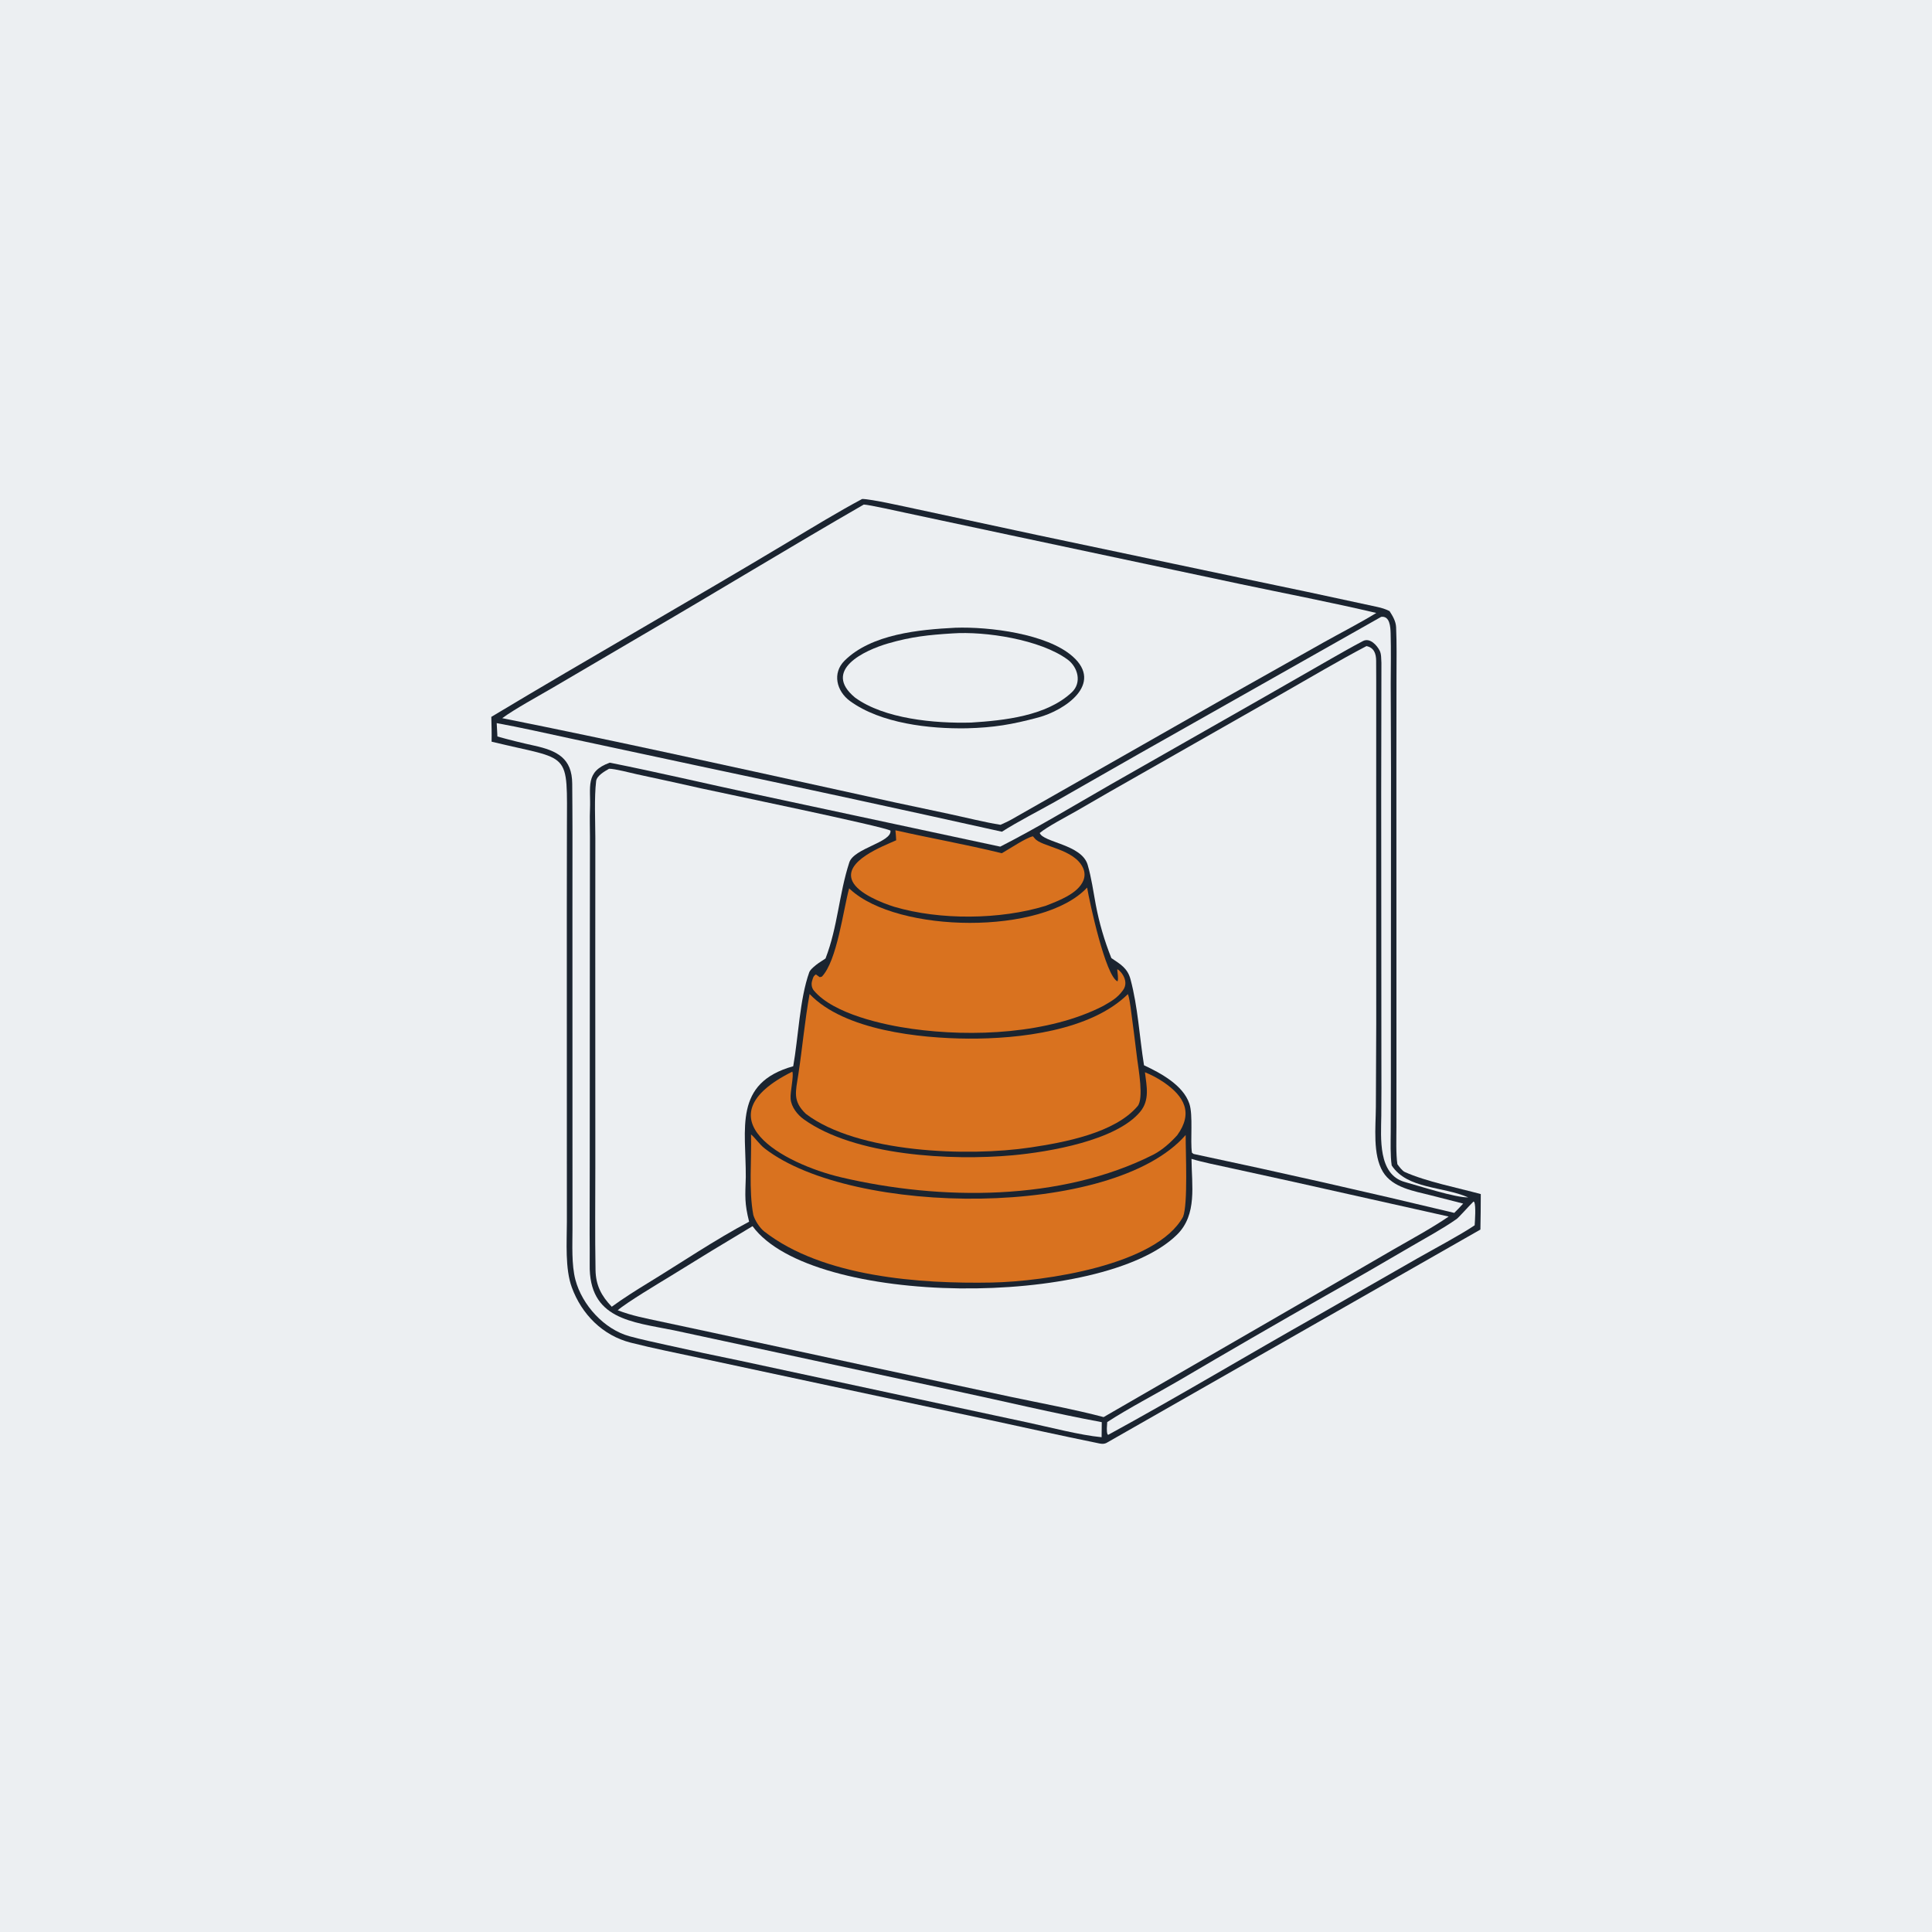
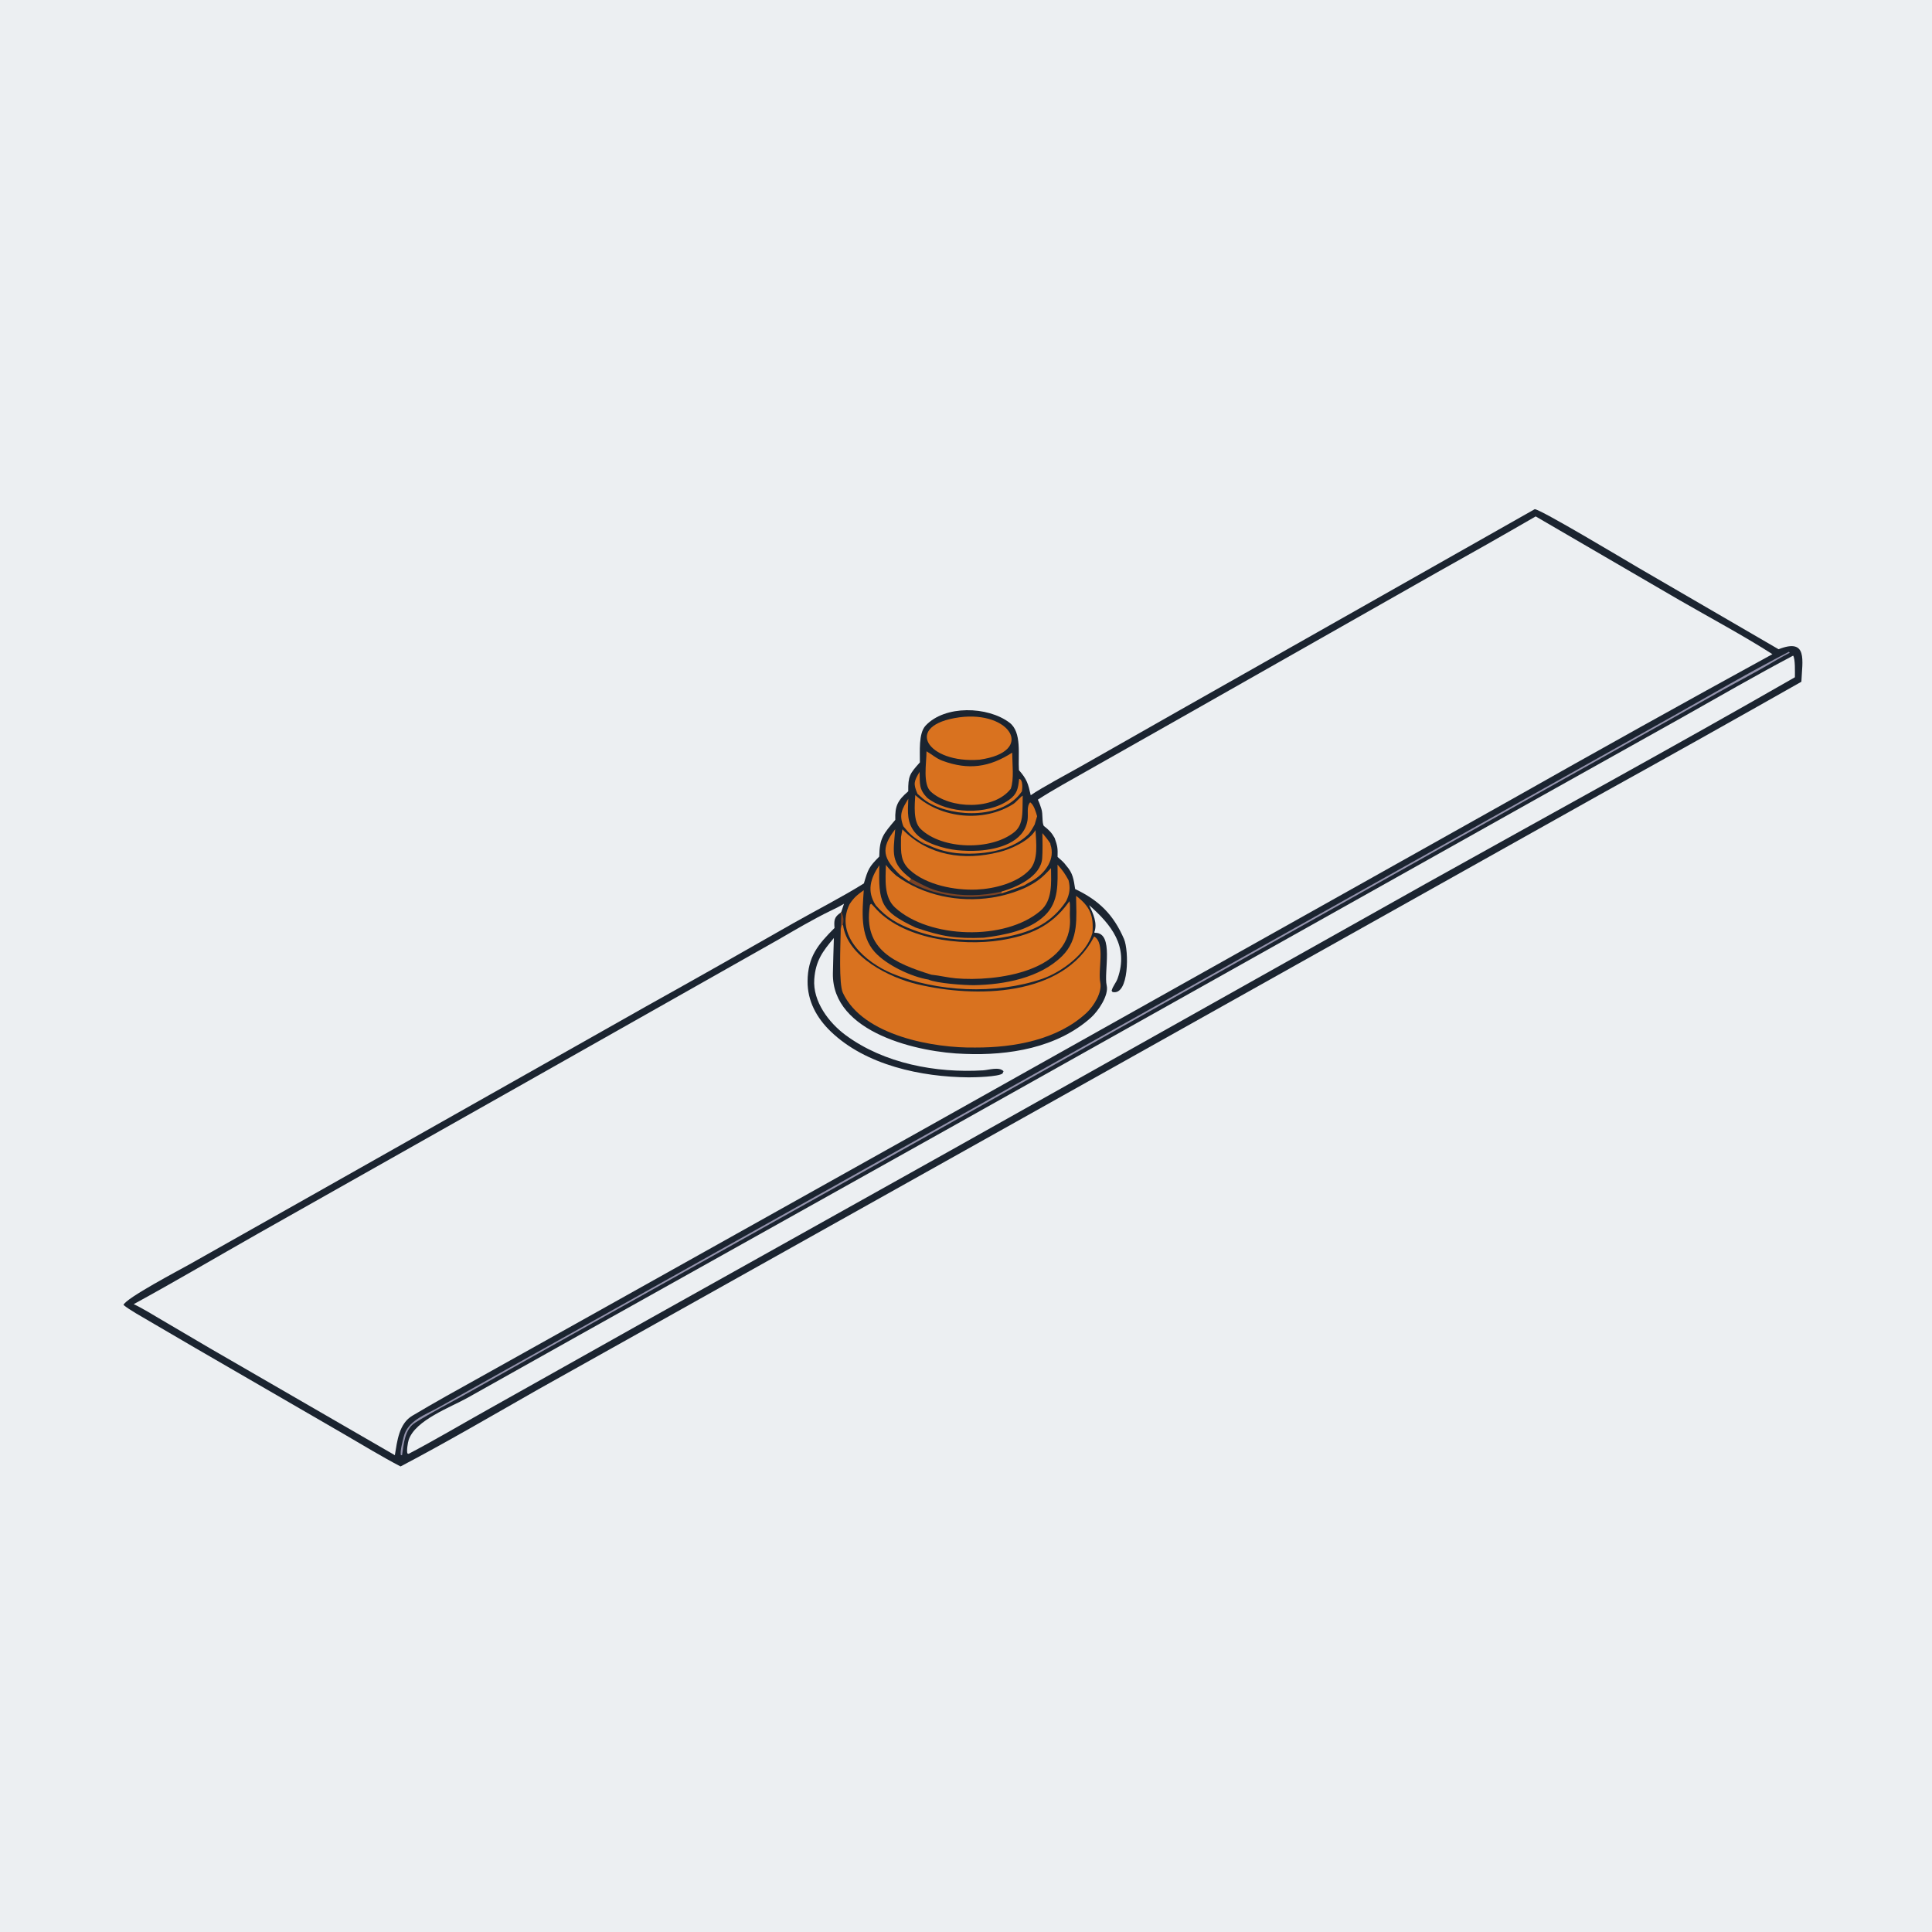
<svg xmlns="http://www.w3.org/2000/svg" version="1.1" style="display: block;" viewBox="0 0 2048 2048" width="1024" height="1024" preserveAspectRatio="xMidYMid meet">
  <path transform="translate(0,0)" fill="rgb(236,239,242)" d="M 0 0 L 2048 0 L 2048 2048 L 0 2048 L 0 0 z" />
-   <path transform="translate(0,0)" fill="rgb(27,36,48)" d="M 913.906 528.939 C 922.821 528.819 960.726 537.397 971.002 539.562 L 1101.45 567.562 L 1312.25 611.991 C 1361.47 622.161 1410.63 632.614 1459.74 643.327 C 1464.68 644.403 1468.41 645.524 1472.97 647.785 C 1476.42 653.164 1479.65 658.55 1479.93 664.98 C 1480.69 682.313 1480.38 700.129 1480.34 717.469 L 1480.23 811.047 L 1480.3 1128.41 L 1480.27 1194.61 C 1480.26 1205.51 1479.66 1223.96 1481.29 1234.14 C 1483.05 1236.54 1486.46 1241.14 1489.07 1242.33 C 1511.22 1252.42 1545.72 1259.23 1569.69 1265.77 C 1569.68 1278.31 1569.55 1290.84 1569.29 1303.38 L 1174.42 1528.69 C 1170.17 1531.59 1166.73 1530.39 1161.87 1529.39 C 1124.7 1521.8 1087.63 1513.64 1050.56 1505.56 L 881.283 1469.4 L 741.666 1439.49 C 717.487 1434.29 692.564 1429.34 668.61 1423.27 C 638.904 1415.74 616.597 1393.23 606.159 1364.71 C 598.893 1344.86 600.855 1316.89 600.916 1295.19 L 600.892 1235.73 L 600.842 967.924 L 600.952 879.178 C 601.072 793.662 606.172 806.951 521.107 786.207 C 521.323 777.359 521.047 768.744 520.818 759.908 C 625.346 697.129 731.577 636.92 836.153 574.187 C 861.31 559.096 888.169 542.695 913.906 528.939 z" />
-   <path transform="translate(0,0)" fill="rgb(236,239,242)" d="M 915.659 534.841 C 921.102 534.976 954.443 542.456 961.2 543.889 L 1070.89 567.297 L 1315.08 619.185 C 1362.47 629.169 1411.88 638.662 1458.92 649.768 C 1443.45 659.376 1419.75 671.65 1403.3 680.859 L 1298.77 739.729 L 1071.92 868.849 C 1068.15 870.948 1064.49 872.537 1060.57 874.317 C 1045.3 871.998 1021.93 866.183 1006.07 862.807 C 967.499 854.735 928.98 846.404 890.519 837.815 C 772.484 811.968 650.68 784.927 532.381 761.288 C 545.149 751.832 571.772 737.299 586.118 728.902 L 680.331 673.615 C 758.9 627.941 836.933 580.186 915.659 534.841 z" />
-   <path transform="translate(0,0)" fill="rgb(27,36,48)" d="M 1012.55 665.438 C 1048.91 664.178 1109.9 671.866 1137.01 695.81 C 1170.22 725.136 1128.42 753.117 1100.65 760.542 C 1072.31 768.119 1053.53 771.249 1024.73 772.03 C 985.216 772.711 933.726 766.942 901.057 743.149 C 886.788 732.757 881.943 713.575 895.282 700.328 C 923.774 672.032 974.713 667.37 1012.55 665.438 z" />
-   <path transform="translate(0,0)" fill="rgb(236,239,242)" d="M 1009.55 671.447 C 1044.45 668.964 1102.8 677.938 1131.66 699.129 C 1142.67 707.216 1147.05 723.64 1136.13 733.902 C 1109.4 759.029 1064.31 763.746 1029.48 765.951 C 990.714 767.007 937.245 762.019 906.363 739.451 C 871.24 710.396 916.428 689.323 941.405 682.063 C 966.13 674.876 984.746 672.984 1009.55 671.447 z" />
-   <path transform="translate(0,0)" fill="rgb(236,239,242)" d="M 1448.49 684.893 C 1456.44 686.396 1458.71 692.843 1458.77 700.31 C 1458.89 715.237 1458.85 730.176 1458.85 745.105 L 1458.83 834.808 L 1458.87 1085.55 L 1458.48 1173.3 C 1458.37 1194.82 1454.91 1223.92 1465.98 1242.23 C 1476.2 1259.12 1498.99 1262.55 1516.54 1267.05 L 1551.02 1275.85 C 1548.21 1279.11 1544.63 1282.59 1541.59 1285.71 C 1449.76 1263.68 1357.64 1242.85 1265.27 1223.24 C 1264.67 1222.79 1264.08 1222.34 1263.48 1221.89 C 1261.6 1208.65 1264.89 1182.13 1260.76 1169.91 C 1254.06 1150.08 1230.01 1137.38 1212.7 1129.23 C 1207.81 1098.89 1206.33 1067.67 1198.33 1037.9 C 1195.21 1026.26 1187.51 1021.97 1178.1 1015.63 C 1170.74 997.295 1165.19 978.282 1161.54 958.864 C 1158.9 944.809 1157.03 930.705 1152.97 916.75 C 1146.68 895.067 1105.73 893.028 1102.18 882.999 C 1109.68 876.586 1131.24 865.307 1140.51 860.02 C 1164 846.339 1187.58 832.814 1211.24 819.443 L 1358.03 735.859 C 1387.26 719.196 1418.86 700.455 1448.49 684.893 z" />
-   <path transform="translate(0,0)" fill="rgb(236,239,242)" d="M 645.64 814.901 C 651.944 814.886 668.503 819.311 675.488 820.828 C 698.181 825.679 720.847 830.658 743.484 835.763 C 761.385 839.756 938.681 876.443 943.934 880.515 C 945.391 892.906 905.213 899.084 900.299 914.192 C 889.268 948.104 888.156 982.162 875.095 1016.03 C 872.625 1017.61 870.18 1019.23 867.76 1020.88 C 864.869 1022.88 858.955 1027.53 857.859 1030.59 C 847.645 1059.09 846.27 1100.03 840.848 1130.26 C 777.236 1148 790.87 1196.58 790.567 1247.7 C 789.924 1268.25 789.15 1275.39 794.094 1295.04 C 757.727 1314.33 722.223 1338.43 687.056 1359.91 C 674.397 1367.64 660.39 1376.48 648.491 1385.19 C 637.499 1373.76 631.568 1362.46 631.286 1346.3 C 630.638 1309.19 631.079 1271.86 631.071 1234.74 L 631.015 1012.46 L 631.082 887.978 C 631.054 870.415 629.846 845.591 631.926 828.012 C 632.596 822.355 640.827 817.661 645.64 814.901 z" />
-   <path transform="translate(0,0)" fill="rgb(236,239,242)" d="M 1263.04 1228.46 C 1275.01 1232.1 1291.13 1235.26 1303.55 1237.99 L 1370.35 1252.62 L 1535.66 1289.6 C 1517.56 1301.97 1496.18 1313.5 1477.06 1324.52 L 1400.53 1368.89 L 1169.88 1502.18 C 1139.66 1494.13 1102.61 1487.31 1071.86 1480.8 L 915.325 1447.21 L 756.948 1412.99 L 700.067 1400.82 C 684.386 1397.42 669.809 1394.78 654.798 1388.92 C 664.12 1380.79 698.306 1360.33 710.271 1353.04 C 739.254 1335.01 768.408 1317.26 797.729 1299.79 C 860.792 1385.94 1169.32 1386.59 1247.85 1308.64 C 1269.21 1287.45 1263.26 1256.48 1263.04 1228.46 z" />
-   <path transform="translate(0,0)" fill="rgb(217,114,31)" d="M 1195.58 1053.81 C 1196.93 1056.95 1197.91 1063.83 1198.4 1067.29 C 1200.88 1085.73 1203.25 1104.19 1205.48 1122.67 C 1206.84 1133.39 1212.57 1164.67 1205.92 1172.54 C 1181.77 1201.1 1128.06 1211.03 1092.42 1216.36 C 1025.81 1226.33 908.862 1222.16 854.289 1180.76 C 840.001 1167.05 843.459 1157.4 846.226 1139.25 C 850.546 1110.92 853.097 1081.83 858.202 1053.68 C 894.809 1092.21 974.929 1100.66 1026.46 1100.98 C 1080.27 1101.32 1156.12 1092.74 1195.58 1053.81 z" />
-   <path transform="translate(0,0)" fill="rgb(236,239,242)" d="M 1464.14 653.871 C 1473.37 652.711 1473.93 664.581 1474.13 671.43 C 1474.64 689.279 1474.27 707.309 1474.22 725.182 L 1474.53 815 L 1474.38 1147.59 L 1474.24 1199.55 C 1474.18 1210.04 1473.7 1225.35 1475.26 1235.44 C 1491.78 1260.6 1529.37 1257.4 1556.39 1269.29 C 1543.09 1269.74 1503.76 1256.97 1489.28 1253 C 1460.42 1245.1 1463.94 1205.98 1464.23 1182.75 C 1464.46 1163.8 1464.36 1142.92 1464.33 1123.04 L 1464.13 840.253 C 1464.15 794.471 1464.39 748.508 1464.36 702.724 C 1464.04 698.596 1464.43 693.55 1462.54 689.795 C 1459.61 683.948 1452.16 675.725 1444.84 679.534 C 1433.32 685.523 1422.04 692.054 1410.74 698.455 L 1340.61 738.617 L 1177.17 831.693 C 1139.34 853.371 1099 877.783 1060.28 897.475 L 800.922 841.929 C 749.695 830.985 697.72 818.693 646.408 808.46 C 619.797 817.994 626.453 834.173 625.415 857.739 C 624.993 867.317 625.397 877.343 625.383 886.969 L 625.241 1018.64 L 625.158 1235.91 L 625.034 1307.79 C 625.019 1318.38 625.286 1329.85 625.105 1340.37 C 624.105 1398.57 669.378 1401.11 714.291 1410.17 L 1013.34 1474.55 C 1063.48 1485.2 1118.19 1498.39 1167.91 1507.54 L 1167.75 1523.51 C 1144.86 1521.34 1112.49 1512.84 1089.17 1507.85 L 945.139 1476.95 L 783.985 1442.3 C 758.294 1437.07 732.655 1431.58 707.074 1425.84 C 693.929 1422.91 680.537 1420.09 667.457 1416.53 C 640.457 1409.19 617.051 1383.37 609.966 1356.65 C 605.744 1340.72 606.829 1319.34 606.86 1302.82 L 606.845 1244.6 L 606.804 967.809 L 606.841 879.445 C 606.841 863.348 606.676 846.694 606.58 830.77 C 606.416 803.729 590.598 795.72 566.188 790.386 C 553.61 787.637 539.866 784.274 527.283 780.717 L 526.538 766.546 C 551.983 771.126 579.035 777.371 604.469 782.785 L 739.334 811.659 C 847.03 834.437 954.609 857.77 1062.06 881.655 C 1079.66 870.487 1099.74 860.371 1118.03 850.074 L 1206.67 799.484 L 1464.14 653.871 z" />
-   <path transform="translate(0,0)" fill="rgb(217,114,31)" d="M 796.115 1202.54 C 801.132 1206.8 804.883 1212.99 810.815 1217.57 C 903.685 1289.38 1179.43 1291.95 1256.86 1203.16 C 1256.76 1221.08 1259.41 1276.4 1254.12 1289.79 C 1226.1 1341.08 1107.28 1358.5 1051.09 1359.56 C 975.638 1360.97 872.256 1353.86 810.036 1305.33 C 805.411 1301.72 800.143 1293.64 798.548 1287.87 C 793.563 1261.22 796.853 1229.67 796.115 1202.54 z" />
-   <path transform="translate(0,0)" fill="rgb(217,114,31)" d="M 900.122 941.667 L 901.248 942.729 C 951.752 989.393 1105.2 991.512 1152.38 940.875 C 1155.1 956.729 1171.86 1034.61 1184.62 1040.31 C 1185.8 1037.78 1184.58 1031.22 1184.29 1027.73 L 1185.41 1027.31 L 1184.26 1027.87 C 1184.58 1025.75 1198.47 1038.62 1190.49 1049.59 C 1184.22 1058.21 1178.29 1061.17 1169.43 1066.36 C 1111.68 1096 1030.68 1099.5 967.034 1090.65 C 936.983 1086.48 883.574 1074.96 862.683 1049.96 C 860.362 1047.18 859.822 1043.09 860.85 1039.79 C 861.959 1036.23 862.018 1034.83 864.899 1032.93 L 868.946 1035.84 L 871.22 1035.27 C 887.31 1018.5 893.844 964.666 900.122 941.667 z" />
-   <path transform="translate(0,0)" fill="rgb(217,114,31)" d="M 839.876 1135.99 C 841.736 1140.18 837.434 1157.58 838.091 1164.93 C 838.862 1173.55 845.279 1181.67 852.097 1186.55 C 906.368 1225.38 1008.63 1230.54 1073.2 1224.67 C 1112.6 1221.09 1183.03 1208.94 1208.45 1178.75 C 1219.06 1166.16 1215.48 1151.47 1213.68 1136.62 C 1220.55 1139.39 1227.11 1142.87 1233.26 1147.01 C 1255.68 1162.2 1265.02 1179.81 1247.87 1203.43 C 1240.89 1211.13 1232.32 1218.85 1222.86 1223.84 C 1124.61 1273.6 996.853 1272.71 891.829 1248.06 C 830.053 1233.56 741.619 1185 839.876 1135.99 z" />
-   <path transform="translate(0,0)" fill="rgb(217,114,31)" d="M 949.165 880.138 C 987.291 888.734 1023.33 894.996 1061.97 904.453 C 1070 899.944 1087.02 888.368 1094.92 886.502 C 1095.56 887.231 1096.24 887.923 1096.83 888.689 C 1103.88 897.825 1138.86 899.604 1148.13 920.205 C 1150.04 924.449 1150.19 929.01 1148.43 933.327 C 1142.68 947.487 1121.41 955.094 1108.36 960.237 C 1060.32 974.974 996.466 975.597 947.92 961.236 C 934.933 957.156 909.851 947.227 903.681 934.302 C 893.448 912.863 936.234 896.94 949.974 890.738 C 949.913 887.281 949.49 883.607 949.165 880.138 z" />
-   <path transform="translate(0,0)" fill="rgb(236,239,242)" d="M 1561.99 1273.66 L 1562.86 1274.33 C 1564.61 1278.82 1563.54 1293.59 1563.21 1298.86 C 1548.13 1309.07 1519.67 1324.13 1502.77 1333.78 L 1396.77 1394.44 C 1322.96 1436.05 1249.02 1480.47 1174.75 1520.98 L 1173.97 1520.39 C 1172.77 1516.89 1173.48 1511.38 1173.69 1507.47 C 1195.39 1493.29 1226.35 1477.11 1249.37 1463.66 C 1301.03 1433.24 1352.92 1403.21 1405.03 1373.56 C 1435.63 1356.34 1466.06 1338.82 1496.32 1321.03 C 1511.6 1312.15 1529.77 1302.24 1544.14 1292.16 C 1546.4 1290.57 1557.89 1277.56 1561.99 1273.66 z" />
+   <path transform="translate(0,0)" fill="rgb(27,36,48)" d="M 1626.89 539.743 C 1633.17 539.93 1721.99 593.216 1736.98 601.987 L 1885.36 688.235 C 1916.63 675.916 1910.45 700.368 1909.54 722.669 C 1838.51 762.96 1767.27 802.873 1695.82 842.406 L 1126.51 1161.48 L 693.968 1403.7 L 570.429 1472.85 C 524.057 1499.25 471.609 1529.85 424.617 1554.49 C 405.831 1544.81 383.121 1530.95 364.472 1520.16 L 206.907 1428.87 L 158.567 1400.62 C 151.111 1396.23 137.018 1388.44 130.902 1383.3 C 133.238 1376.16 190.59 1346.06 200.649 1340.38 L 325.094 1270.15 L 684.7 1066.93 C 737.011 1037.75 789.161 1008.27 841.147 978.513 C 864.369 965.348 894.061 950.107 915.754 936.448 C 920.262 921.181 921.053 919.173 932.034 908.007 C 932.327 888.191 936.472 884.072 949.066 869.055 C 948.549 854.353 951.567 848.467 962.785 838.809 C 962.591 822.616 964.358 820.188 975.111 808.169 C 975.298 797.012 973.465 777.585 981.117 769.24 C 1001.7 747.187 1046.99 748.649 1070.04 765.985 C 1083.52 776.126 1079 800.563 1080.13 816.394 C 1088.72 826.192 1089.91 830.903 1092.61 842.988 C 1104.52 834.732 1132.17 820.101 1146.16 812.14 L 1257.21 749.069 L 1626.89 539.743 z" />
+   <path transform="translate(0,0)" fill="rgb(236,239,242)" d="M 1100.17 847.653 C 1116.24 837.184 1135.89 826.546 1152.74 816.931 L 1251.97 760.76 L 1523.08 606.931 C 1558.18 587.377 1593.12 567.539 1627.89 547.42 L 1779.67 635.79 C 1810.27 653.469 1849.92 674.785 1878.82 693.459 C 1785.26 744.683 1692.06 796.576 1599.23 849.134 L 978.97 1197.02 L 624.768 1395.17 L 509.219 1459.74 C 485.044 1473.15 460.809 1486.59 437.068 1500.74 C 422.863 1509.21 421.054 1527.68 418.556 1542.57 L 222.223 1429.05 L 171.367 1399.15 C 163.201 1394.34 150.165 1386.34 141.718 1382.47 C 186.084 1358.24 229.555 1332.6 273.543 1307.66 L 558.054 1147.01 L 824.7 996.244 C 843.305 985.518 861.71 974.518 881.058 965.175 C 885.688 962.94 890.31 960.687 894.694 957.995 L 891.855 966.484 L 891.22 967.421 C 884.239 972.071 883.987 975.564 884.629 983.713 C 867.253 1001.03 856.242 1014.15 856.062 1040.26 C 855.92 1061.02 865.59 1078.89 880.485 1093.28 C 917.69 1129.21 976.644 1141.66 1026.81 1142.03 C 1033.37 1142.07 1058.43 1141.41 1062.75 1137.93 L 1063.79 1135.57 C 1059.22 1130.46 1048.18 1134.25 1042.02 1134.62 C 992.239 1137.63 937.208 1127.42 896.408 1097.29 C 878.513 1084.07 861.43 1061.43 863.158 1037.99 C 864.592 1018.54 871.831 1008.69 883.944 994.327 C 883.559 1006.6 883.143 1019.55 882.901 1031.72 C 881.639 1095.09 974.506 1115.89 1022.77 1117.17 C 1069.24 1119.06 1120.58 1110.79 1156.33 1078.83 C 1164.2 1071.8 1175.54 1055.11 1173.14 1044.69 C 1169.84 1030.4 1181.23 988.877 1160.97 988.804 L 1159.91 988.466 C 1163.74 978.763 1158.66 968.213 1154.56 959.546 C 1177.8 980.026 1196.81 1003.08 1184.74 1037.16 C 1183 1042.05 1179.78 1044.93 1178.37 1050.18 L 1179.3 1051.56 C 1197 1055.76 1196.8 1007.64 1191.51 995.414 C 1180.28 969.447 1165.06 954.513 1139.7 942.412 C 1138.15 932.299 1137.36 925.583 1130.4 917.786 C 1127.64 913.855 1124.66 911.567 1121.08 908.384 C 1121.36 899.059 1120.97 896.802 1117.98 888.342 C 1114.74 882.544 1111.81 879.63 1106.6 875.642 C 1104.33 872.535 1105.73 862.79 1103.93 857.532 C 1102.55 853.514 1102.21 851.901 1100.17 847.653 z" />
+   <path transform="translate(0,0)" fill="rgb(236,239,242)" d="M 1900.79 695.004 C 1903.21 698.568 1902.65 712.988 1902.67 717.924 C 1774 791.742 1641.44 864.127 1511.77 936.518 L 1006.2 1220.35 L 691.829 1396.11 L 518.592 1493.37 C 490.984 1508.79 460.819 1526.65 433.178 1541.12 L 431.908 1540.75 C 430.832 1538.18 432.311 1528.95 433.253 1526.23 C 440.519 1505.24 477.079 1492.08 495.682 1481.67 L 614.324 1415.13 L 1003.09 1197.71 L 1625.77 848.516 L 1782.34 760.944 C 1820.15 739.648 1862.47 715.204 1900.79 695.004 z" />
+   <path transform="translate(0,0)" fill="rgb(217,114,31)" d="M 891.111 990.026 C 891.541 986.728 890.48 980.807 893.603 980.177 C 897.944 1014.4 942.945 1036.34 972.575 1043.39 C 1033.5 1057.87 1126.97 1057.19 1159.85 992.672 C 1172.01 999.852 1163.57 1028.06 1166.35 1041.51 C 1168.51 1051.92 1159.41 1066.54 1151.92 1073.53 C 1121.09 1102.3 1074.89 1110.56 1034.1 1110.43 C 990.46 1111.26 914.771 1098.09 893.492 1052.46 C 889.058 1042.95 890.923 1002.15 891.111 990.026 z" />
+   <path transform="translate(0,0)" fill="rgb(217,114,31)" d="M 1132.66 956.672 L 1133.61 955.336 C 1134.89 959.703 1133.82 967.376 1134.15 972.107 C 1138.2 1030.4 1055.02 1040.75 1013.12 1037.06 C 1004.88 1036.33 995.833 1034.1 987.244 1033.21 C 948.529 1021.13 914.836 1006.79 922.05 960.199 C 922.304 958.559 922.452 958.83 923.696 958.115 L 926.734 961.306 C 955.615 995.464 1018.82 1003.31 1060.51 996.717 C 1091.08 991.882 1114.27 982.084 1132.66 956.672 z" />
+   <path transform="translate(0,0)" fill="rgb(217,114,31)" d="M 939.071 916.813 C 943.299 922.033 945.127 923.813 950.11 928.305 C 978.953 949.382 1016.29 956.861 1051.36 951.519 C 1063.4 949.655 1075.13 946.217 1086.27 941.294 C 1098.96 935.239 1104.78 930.473 1114.13 920.245 C 1114.24 935.889 1115.92 954.38 1102.9 965.511 C 1065.45 997.54 984.924 995.092 948.796 962.028 C 936.621 950.886 938.786 931.723 939.071 916.813 z" />
+   <path transform="translate(0,0)" fill="rgb(217,114,31)" d="M 955.112 887.388 C 955.531 884.587 956.054 881.874 956.577 879.095 C 984.226 907.294 1021.69 912.642 1059.14 903.249 C 1071.62 900.117 1091.03 891.432 1097.67 879.956 C 1098.4 893.587 1100.96 911.781 1091.37 922.061 C 1078.32 936.064 1053.77 942.209 1035.24 942.98 C 1012.21 943.94 981.786 938.187 964.294 922.071 C 954.663 913.2 955.005 903.633 955.073 891.705 L 955.112 887.388 z" />
+   <path transform="translate(0,0)" fill="rgb(217,114,31)" d="M 982.133 796.398 C 988.107 799.79 992.339 803.971 999.163 806.478 C 1026.73 816.604 1048.79 813.343 1072.97 797.832 C 1073.03 809.544 1075.13 826.22 1071.42 836.194 C 1053.7 859.062 1007.07 857.756 986.75 839.238 C 977.882 831.154 982.156 808.612 982.133 796.398 z" />
+   <path transform="translate(0,0)" fill="rgb(217,114,31)" d="M 970.221 842.81 C 997.542 867.76 1042.57 872.209 1074.23 852.221 C 1076.95 850.503 1082.07 844.294 1084.12 843.413 C 1084.08 847.662 1084.02 851.911 1083.93 856.159 C 1083.73 865.391 1083.31 875.514 1075.25 882.032 C 1050.73 901.865 998.637 900.779 975.866 878.662 C 967.781 870.81 969.639 853.231 970.221 842.81 z" />
+   <path transform="translate(0,0)" fill="rgb(217,114,31)" d="M 900.608 958.42 C 905.227 951.367 908.749 948.573 915.631 943.66 C 914.127 965.969 911.372 991.614 927.318 1009.25 C 939.853 1023.11 966.261 1035.51 984.207 1038.39 C 992.416 1042.31 1022.58 1044.47 1032.51 1044.32 C 1064.39 1043.83 1102.51 1036.71 1126.01 1013.36 C 1143.86 995.626 1140.93 972.872 1140.69 949.591 C 1155.5 960.954 1159.47 970.355 1158.05 988.891 C 1152.09 1010.76 1125.62 1030.36 1104.83 1037.61 C 1055.62 1054.49 993.09 1051.73 945.26 1031.74 C 917.546 1020.15 884.402 991.471 900.608 958.42 z" />
+   <path transform="translate(0,0)" fill="rgb(217,114,31)" d="M 1017.16 760.361 C 1071.18 753.2 1098.22 796.858 1038.32 805.31 C 982.924 809.697 956.563 768.628 1017.16 760.361 z" />
+   <path transform="translate(0,0)" fill="rgb(147,146,171)" d="M 1896.29 690.926 C 1896.59 691.272 1896.89 691.618 1897.19 691.964 C 1886.89 697.14 1874.97 704.62 1864.52 710.408 C 1840.42 723.486 1816.44 736.789 1792.59 750.315 L 1602.38 856.883 L 923.867 1237.29 L 581.398 1428.66 L 492.486 1478.52 C 475.408 1487.92 456.766 1497.7 440.206 1508.03 C 429.003 1515.01 428.118 1530.12 426.204 1542.56 L 424.923 1542.54 C 423.913 1538.5 426.819 1527.71 427.887 1523.26 C 432.038 1505.94 450.51 1499.89 464.713 1492.02 L 506.067 1468.83 L 636.929 1395.67 L 1007.99 1187.97 L 1595.97 858.445 L 1773.01 759.281 C 1812.79 736.858 1855.8 711.789 1896.29 690.926 z" />
+   <path transform="translate(0,0)" fill="rgb(217,114,31)" d="M 1121.03 916.55 C 1126.57 922.808 1128.76 925.844 1132.69 933.063 C 1134.74 941.312 1133.95 947.275 1130.29 955.077 C 1115.11 977.922 1095.01 987.298 1068.47 992.727 C 1059.76 994.421 1050.94 995.559 1042.08 996.134 C 1016.21 996.814 992.696 995.108 968.137 985.762 C 951.366 979.4 940.11 973.029 928.319 959.64 C 918.64 944.645 922.603 931.212 932.098 917.188 C 931.296 956.799 932.916 965.501 970.575 983.264 C 998.742 992.922 1013.68 995.194 1042.86 994.021 C 1064.77 991.18 1090.77 986.502 1107.47 970.534 C 1122.83 955.854 1121.09 936.003 1121.03 916.55 z" />
+   <path transform="translate(0,0)" fill="rgb(217,114,31)" d="M 962.848 846.676 C 962.333 860.572 960.807 872.532 971.1 883.807 C 980.45 894.048 1000.86 899.722 1014.4 901.211 C 1022.15 902.006 1029.94 902.169 1037.71 901.697 C 1057.71 900.348 1085.45 893.254 1089.21 869.512 C 1090.28 862.75 1087.92 855.134 1092 850.452 C 1096 853.17 1098.02 860.581 1099.37 865.239 L 1096.78 874.047 C 1094.9 877.42 1092.2 882.434 1089.5 885.027 C 1070.83 902.971 1038.37 906.584 1013.99 904.357 C 1000.6 902.796 992.867 899.916 980.662 894.535 C 978.346 894.298 977.692 893.681 975.924 892.181 C 966.828 886.459 964.314 884.069 957.603 875.95 C 952.765 863.166 956.169 857.829 962.848 846.676 z" />
+   <path transform="translate(0,0)" fill="rgb(125,67,35)" d="M 975.924 892.181 C 978.076 892.694 979.093 892.958 980.662 894.535 C 978.346 894.298 977.692 893.681 975.924 892.181 z" />
+   <path transform="translate(0,0)" fill="rgb(217,114,31)" d="M 974.812 818.178 C 975.167 830.956 974.003 836.549 982.842 845.721 C 1004.72 862.813 1046.26 864.394 1069.45 848.029 C 1078.47 841.658 1079.16 835.853 1080.35 825.64 C 1084.51 826.123 1083.77 835.772 1083.28 838.842 C 1063.57 867.894 1012.55 866.855 984.653 850.953 C 979.688 848.005 976.891 845.285 972.581 841.512 C 967.893 830.591 968.88 828.197 974.812 818.178 z" />
+   <path transform="translate(0,0)" fill="rgb(217,114,31)" d="M 1104.98 883.137 C 1108.32 887.119 1110.45 889.694 1113.39 894.066 C 1113.42 894.407 1113.46 894.749 1113.49 895.09 C 1118.84 910.516 1108.43 924.77 1095.85 932.734 C 1092.63 934.774 1088.99 936.418 1085.99 938.445 C 1077.48 941.568 1069.71 944.539 1061.01 947.293 L 1061.79 945.072 C 1078.2 940.403 1103.18 929.049 1104.75 910.007 C 1105.3 903.231 1105.16 890.223 1104.98 883.137 z" />
+   <path transform="translate(0,0)" fill="rgb(217,114,31)" d="M 948.966 878.997 C 946.965 904.811 943.391 914.646 966.028 931.764 L 963.693 934.401 C 960.527 932.225 957.618 930.14 954.506 927.909 C 936.233 910.165 932.784 899.963 948.966 878.997 z" />
+   <path transform="translate(0,0)" fill="rgb(125,67,35)" d="M 966.028 931.764 C 978.226 937.888 984.897 942.509 999.016 945.64 C 1020.12 950.321 1040.74 949.916 1061.79 945.072 L 1061.01 947.293 C 1058.67 947.78 1054.83 948.646 1052.5 948.883 L 1040.5 950.172 C 1026.11 951.825 1011.51 950.339 997.444 947.327 C 988.585 945.397 979.964 942.501 971.736 938.692 C 968.066 937.011 967.206 936.543 963.693 934.401 L 966.028 931.764 z" />
+   <path transform="translate(0,0)" fill="rgb(125,67,35)" d="M 891.22 967.421 L 891.855 966.484 C 894.035 971.8 894.62 974.293 893.603 980.177 C 890.48 980.807 891.541 986.728 891.111 990.026 C 890.679 981.861 892.487 972.379 891.22 967.421 z" />
</svg>
